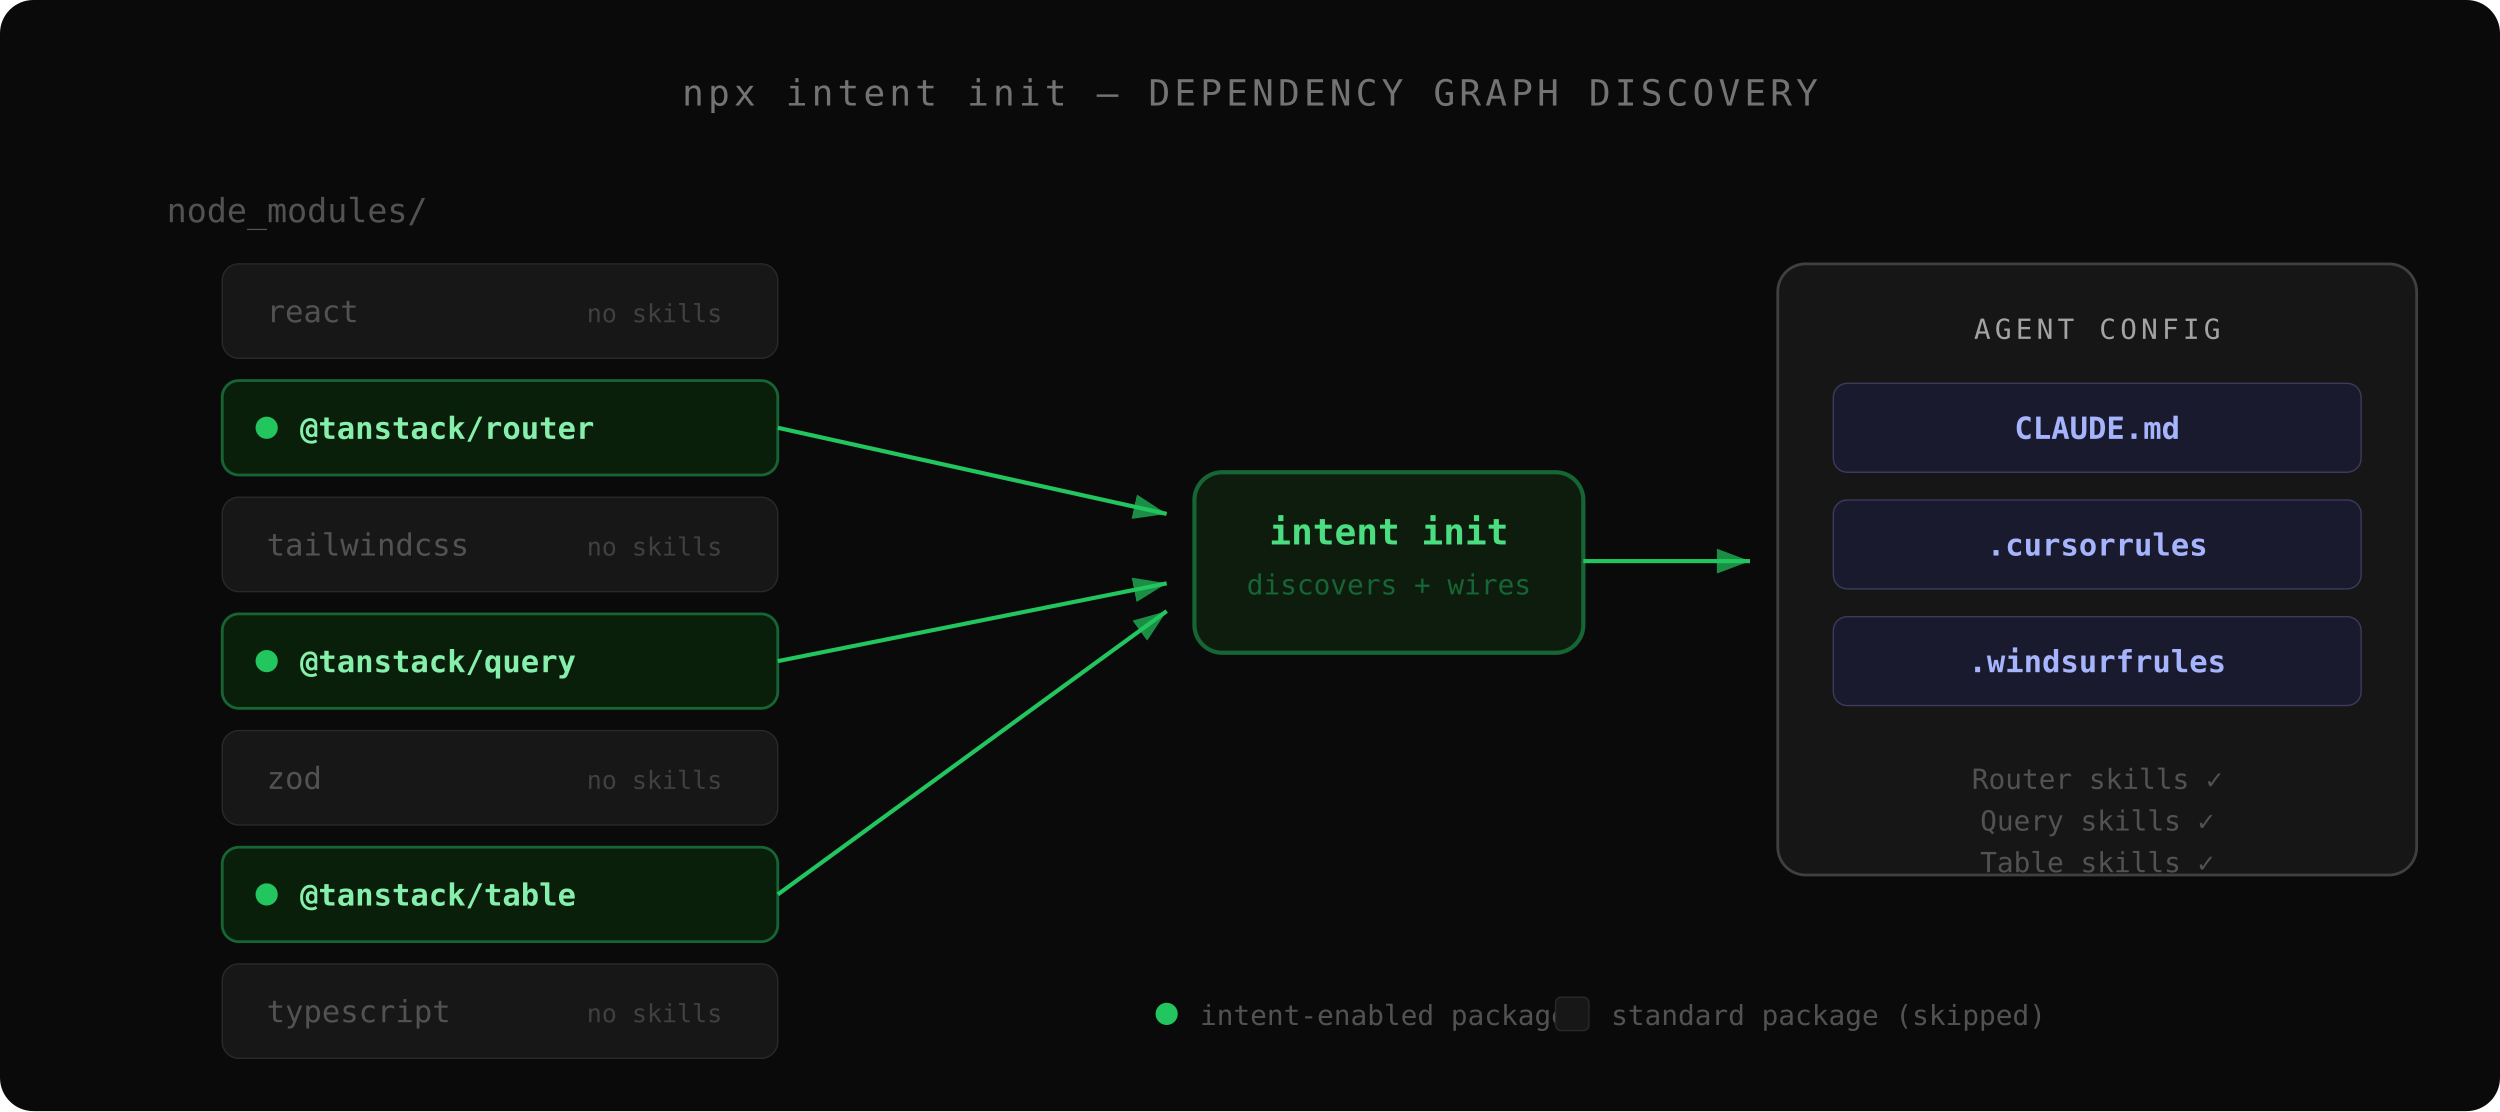
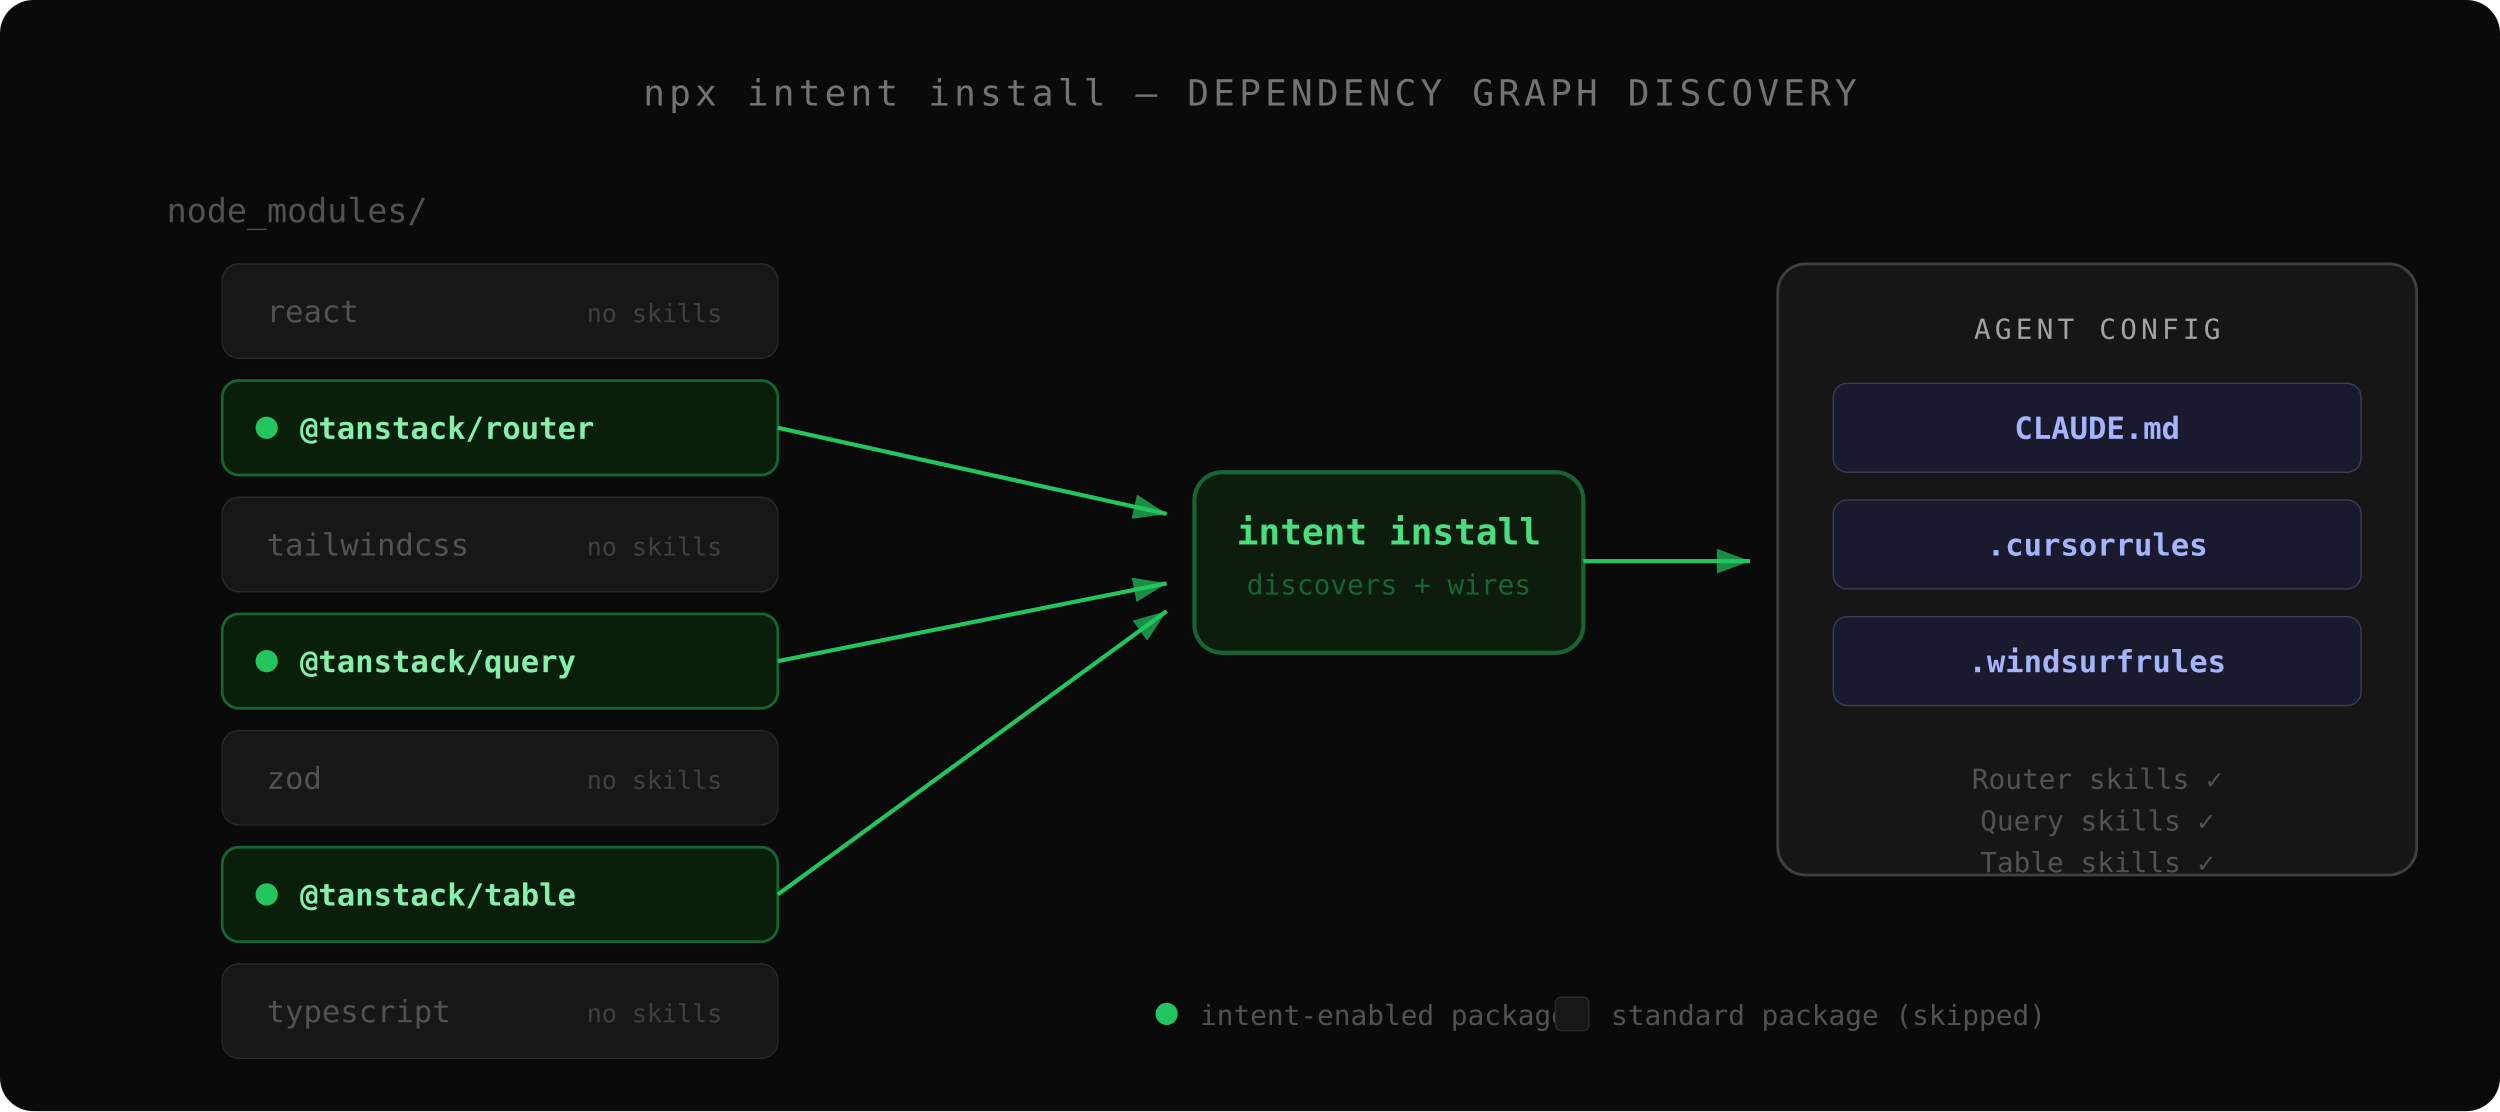
<svg xmlns="http://www.w3.org/2000/svg" viewBox="0 0 900 400" font-family="'SF Mono', 'Fira Code', 'JetBrains Mono', monospace">
  <defs>
    <filter id="shadow" x="-4%" y="-4%" width="108%" height="108%">
      <feDropShadow dx="0" dy="2" stdDeviation="3" flood-opacity="0.08" />
    </filter>
    <marker id="arrowGreen" markerWidth="8" markerHeight="6" refX="8" refY="3" orient="auto">
      <polygon points="0 0, 8 3, 0 6" fill="#22c55e" opacity="0.7" />
    </marker>
  </defs>
  <rect width="900" height="400" fill="#0a0a0a" rx="12" />
-   <text x="450" y="38" text-anchor="middle" fill="#737373" font-size="13" font-weight="500" letter-spacing="1.5">npx intent init — DEPENDENCY GRAPH DISCOVERY</text>
+   <text x="450" y="38" text-anchor="middle" fill="#737373" font-size="13" font-weight="500" letter-spacing="1.5">npx intent install — DEPENDENCY GRAPH DISCOVERY</text>
  <text x="60" y="80" fill="#525252" font-size="12">node_modules/</text>
  <rect x="80" y="95" width="200" height="34" rx="6" fill="#171717" stroke="#292929" stroke-width="0.5" />
  <text x="96" y="116" fill="#525252" font-size="11">react</text>
  <text x="260" y="116" text-anchor="end" fill="#404040" font-size="9">no skills</text>
  <rect x="80" y="137" width="200" height="34" rx="6" fill="#0a1f0a" stroke="#166534" stroke-width="1" />
  <circle cx="96" cy="154" r="4" fill="#22c55e" />
  <text x="108" y="158" fill="#86efac" font-size="11" font-weight="600">@tanstack/router</text>
  <rect x="80" y="179" width="200" height="34" rx="6" fill="#171717" stroke="#292929" stroke-width="0.5" />
  <text x="96" y="200" fill="#525252" font-size="11">tailwindcss</text>
  <text x="260" y="200" text-anchor="end" fill="#404040" font-size="9">no skills</text>
  <rect x="80" y="221" width="200" height="34" rx="6" fill="#0a1f0a" stroke="#166534" stroke-width="1" />
  <circle cx="96" cy="238" r="4" fill="#22c55e" />
  <text x="108" y="242" fill="#86efac" font-size="11" font-weight="600">@tanstack/query</text>
  <rect x="80" y="263" width="200" height="34" rx="6" fill="#171717" stroke="#292929" stroke-width="0.5" />
  <text x="96" y="284" fill="#525252" font-size="11">zod</text>
  <text x="260" y="284" text-anchor="end" fill="#404040" font-size="9">no skills</text>
  <rect x="80" y="305" width="200" height="34" rx="6" fill="#0a1f0a" stroke="#166534" stroke-width="1" />
  <circle cx="96" cy="322" r="4" fill="#22c55e" />
  <text x="108" y="326" fill="#86efac" font-size="11" font-weight="600">@tanstack/table</text>
  <rect x="80" y="347" width="200" height="34" rx="6" fill="#171717" stroke="#292929" stroke-width="0.5" />
  <text x="96" y="368" fill="#525252" font-size="11">typescript</text>
  <text x="260" y="368" text-anchor="end" fill="#404040" font-size="9">no skills</text>
  <line x1="280" y1="154" x2="420" y2="185" stroke="#22c55e" stroke-width="1.5" marker-end="url(#arrowGreen)" />
  <line x1="280" y1="238" x2="420" y2="210" stroke="#22c55e" stroke-width="1.5" marker-end="url(#arrowGreen)" />
  <line x1="280" y1="322" x2="420" y2="220" stroke="#22c55e" stroke-width="1.5" marker-end="url(#arrowGreen)" />
  <rect x="430" y="170" width="140" height="65" rx="10" fill="#0a1f0a" stroke="#166534" stroke-width="1.5" filter="url(#shadow)" />
-   <text x="500" y="196" text-anchor="middle" fill="#4ade80" font-size="13" font-weight="700">intent init</text>
+   <text x="500" y="196" text-anchor="middle" fill="#4ade80" font-size="13" font-weight="700">intent install</text>
  <text x="500" y="214" text-anchor="middle" fill="#166534" font-size="10">discovers + wires</text>
  <line x1="570" y1="202" x2="630" y2="202" stroke="#22c55e" stroke-width="1.5" marker-end="url(#arrowGreen)" />
  <rect x="640" y="95" width="230" height="220" rx="10" fill="#171717" stroke="#404040" stroke-width="1" filter="url(#shadow)" />
  <text x="755" y="122" text-anchor="middle" fill="#a3a3a3" font-size="10" letter-spacing="1.5">AGENT CONFIG</text>
  <rect x="660" y="138" width="190" height="32" rx="5" fill="#1a1a2e" stroke="#3b3b5c" stroke-width="0.5" />
  <text x="755" y="158" text-anchor="middle" fill="#a5b4fc" font-size="11" font-weight="600">CLAUDE.md</text>
  <rect x="660" y="180" width="190" height="32" rx="5" fill="#1a1a2e" stroke="#3b3b5c" stroke-width="0.5" />
  <text x="755" y="200" text-anchor="middle" fill="#a5b4fc" font-size="11" font-weight="600">.cursorrules</text>
  <rect x="660" y="222" width="190" height="32" rx="5" fill="#1a1a2e" stroke="#3b3b5c" stroke-width="0.5" />
  <text x="755" y="242" text-anchor="middle" fill="#a5b4fc" font-size="11" font-weight="600">.windsurfrules</text>
  <text x="755" y="284" text-anchor="middle" fill="#525252" font-size="10">Router skills ✓</text>
  <text x="755" y="299" text-anchor="middle" fill="#525252" font-size="10">Query skills ✓</text>
  <text x="755" y="314" text-anchor="middle" fill="#525252" font-size="10">Table skills ✓</text>
  <circle cx="420" cy="365" r="4" fill="#22c55e" />
  <text x="432" y="369" fill="#525252" font-size="10">intent-enabled package</text>
  <rect x="560" y="359" width="12" height="12" rx="2" fill="#171717" stroke="#292929" stroke-width="0.5" />
  <text x="580" y="369" fill="#525252" font-size="10">standard package (skipped)</text>
</svg>
